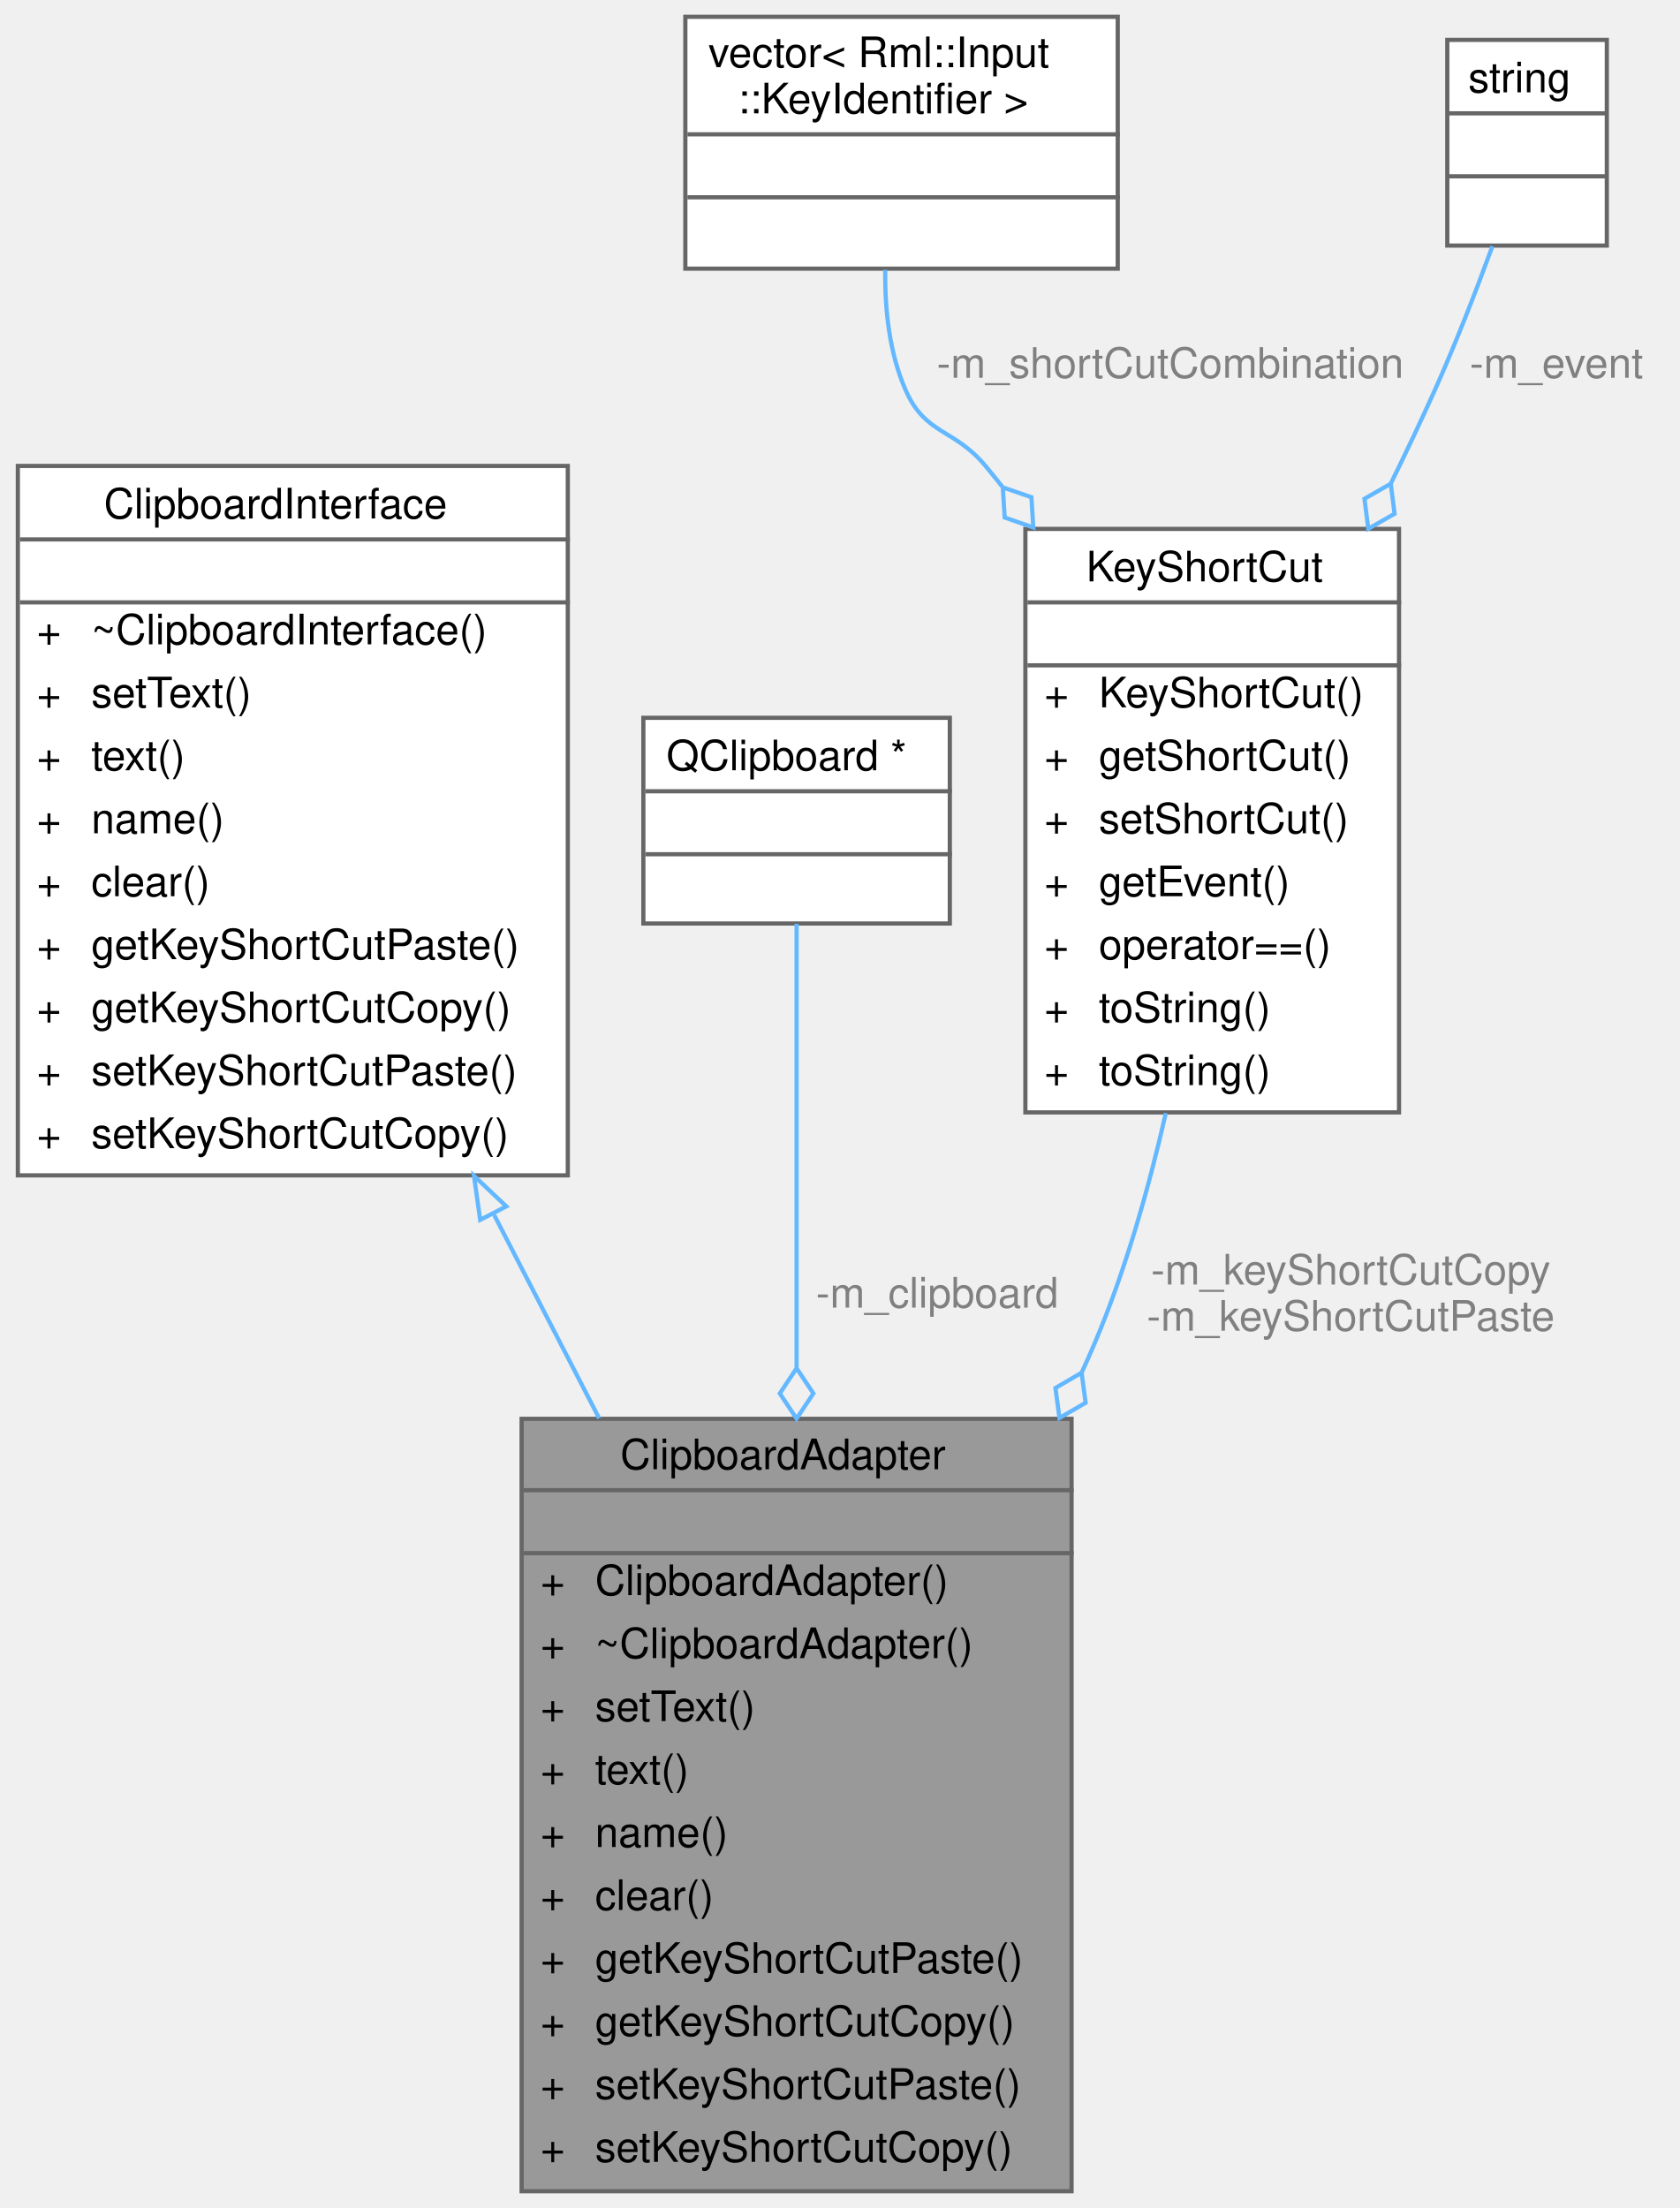
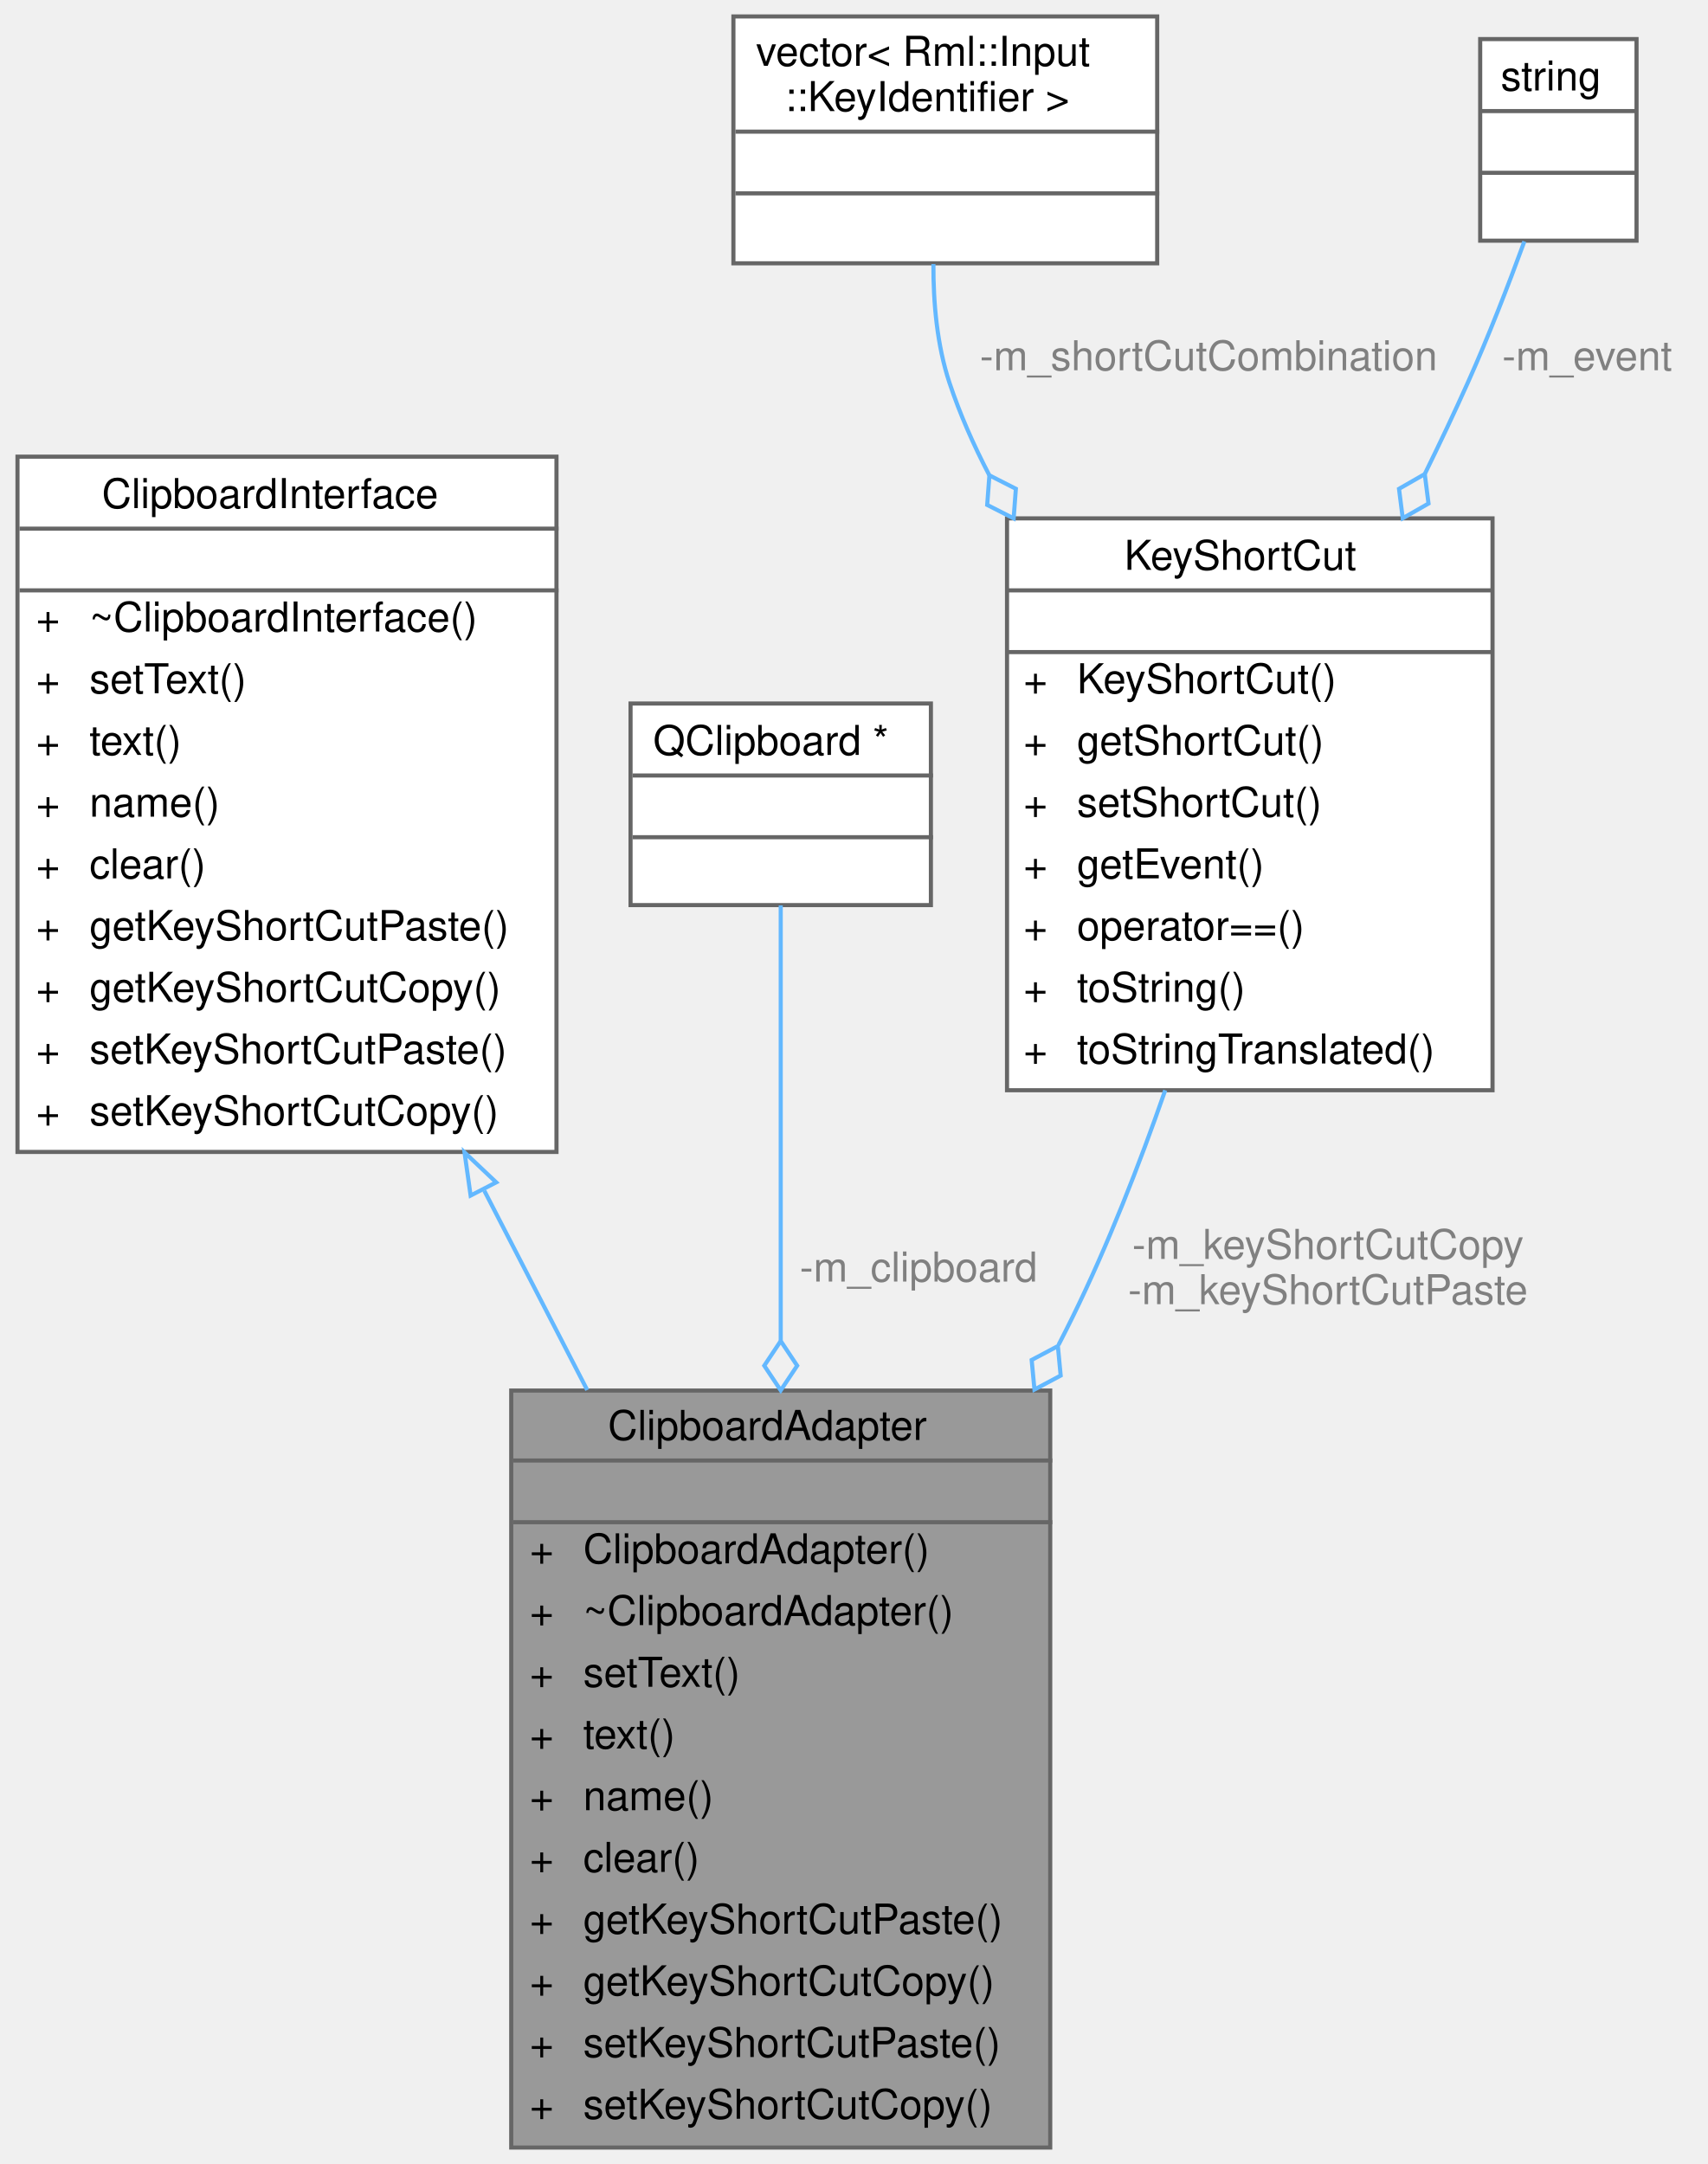
- <svg xmlns="http://www.w3.org/2000/svg" xmlns:xlink="http://www.w3.org/1999/xlink" width="400pt" height="526pt" viewBox="0.00 0.00 399.50 526.00">
+ <svg xmlns="http://www.w3.org/2000/svg" xmlns:xlink="http://www.w3.org/1999/xlink" width="415pt" height="526pt" viewBox="0.00 0.00 414.50 526.00">
  <g id="graph0" class="graph" transform="scale(1 1) rotate(0) translate(4 522)">
    <g id="Node000001" class="node">
      <g id="a_Node000001">
        <a xlink:title=" ">
          <polygon fill="#999999" stroke="transparent" points="251,-184 120,-184 120,0 251,0 251,-184" />
          <text text-anchor="start" x="143.5" y="-172" font-family="Helvetica,sans-Serif" font-size="10.00">ClipboardAdapter</text>
          <text text-anchor="start" x="184" y="-157" font-family="Helvetica,sans-Serif" font-size="10.00"> </text>
          <text text-anchor="start" x="124.5" y="-142" font-family="Helvetica,sans-Serif" font-size="10.00">+</text>
          <text text-anchor="start" x="137.5" y="-142" font-family="Helvetica,sans-Serif" font-size="10.00">ClipboardAdapter()</text>
          <text text-anchor="start" x="124.5" y="-127" font-family="Helvetica,sans-Serif" font-size="10.00">+</text>
          <text text-anchor="start" x="137.5" y="-127" font-family="Helvetica,sans-Serif" font-size="10.00">~ClipboardAdapter()</text>
          <text text-anchor="start" x="124.5" y="-112" font-family="Helvetica,sans-Serif" font-size="10.00">+</text>
          <text text-anchor="start" x="137.5" y="-112" font-family="Helvetica,sans-Serif" font-size="10.00">setText()</text>
          <text text-anchor="start" x="124.5" y="-97" font-family="Helvetica,sans-Serif" font-size="10.00">+</text>
          <text text-anchor="start" x="137.5" y="-97" font-family="Helvetica,sans-Serif" font-size="10.00">text()</text>
          <text text-anchor="start" x="124.5" y="-82" font-family="Helvetica,sans-Serif" font-size="10.00">+</text>
          <text text-anchor="start" x="137.5" y="-82" font-family="Helvetica,sans-Serif" font-size="10.00">name()</text>
          <text text-anchor="start" x="124.5" y="-67" font-family="Helvetica,sans-Serif" font-size="10.00">+</text>
          <text text-anchor="start" x="137.5" y="-67" font-family="Helvetica,sans-Serif" font-size="10.00">clear()</text>
          <text text-anchor="start" x="124.5" y="-52" font-family="Helvetica,sans-Serif" font-size="10.00">+</text>
          <text text-anchor="start" x="137.5" y="-52" font-family="Helvetica,sans-Serif" font-size="10.00">getKeyShortCutPaste()</text>
          <text text-anchor="start" x="124.5" y="-37" font-family="Helvetica,sans-Serif" font-size="10.00">+</text>
          <text text-anchor="start" x="137.5" y="-37" font-family="Helvetica,sans-Serif" font-size="10.00">getKeyShortCutCopy()</text>
          <text text-anchor="start" x="124.5" y="-22" font-family="Helvetica,sans-Serif" font-size="10.00">+</text>
          <text text-anchor="start" x="137.5" y="-22" font-family="Helvetica,sans-Serif" font-size="10.00">setKeyShortCutPaste()</text>
          <text text-anchor="start" x="124.5" y="-7" font-family="Helvetica,sans-Serif" font-size="10.00">+</text>
          <text text-anchor="start" x="137.5" y="-7" font-family="Helvetica,sans-Serif" font-size="10.00">setKeyShortCutCopy()</text>
          <polygon fill="#666666" stroke="#666666" points="120.5,-167 120.5,-167 251.5,-167 251.5,-167 120.5,-167" />
          <polygon fill="#666666" stroke="#666666" points="120.5,-152 120.5,-152 251.5,-152 251.5,-152 120.5,-152" />
          <polygon fill="none" stroke="#666666" points="120,0 120,-184 251,-184 251,0 120,0" />
        </a>
      </g>
    </g>
    <g id="Node000002" class="node">
      <g id="a_Node000002">
        <a xlink:href="classClipboardInterface.html" target="_top" xlink:title=" ">
          <polygon fill="white" stroke="transparent" points="131,-411 0,-411 0,-242 131,-242 131,-411" />
          <text text-anchor="start" x="20.5" y="-398.5" font-family="Helvetica,sans-Serif" font-size="10.00">ClipboardInterface</text>
          <text text-anchor="start" x="64" y="-383.5" font-family="Helvetica,sans-Serif" font-size="10.00"> </text>
          <text text-anchor="start" x="4.5" y="-368.5" font-family="Helvetica,sans-Serif" font-size="10.00">+</text>
          <text text-anchor="start" x="17.5" y="-368.5" font-family="Helvetica,sans-Serif" font-size="10.00">~ClipboardInterface()</text>
          <text text-anchor="start" x="4.5" y="-353.5" font-family="Helvetica,sans-Serif" font-size="10.00">+</text>
          <text text-anchor="start" x="17.5" y="-353.5" font-family="Helvetica,sans-Serif" font-size="10.00">setText()</text>
          <text text-anchor="start" x="4.5" y="-338.5" font-family="Helvetica,sans-Serif" font-size="10.00">+</text>
          <text text-anchor="start" x="17.5" y="-338.5" font-family="Helvetica,sans-Serif" font-size="10.00">text()</text>
          <text text-anchor="start" x="4.5" y="-323.5" font-family="Helvetica,sans-Serif" font-size="10.00">+</text>
          <text text-anchor="start" x="17.5" y="-323.5" font-family="Helvetica,sans-Serif" font-size="10.00">name()</text>
          <text text-anchor="start" x="4.5" y="-308.5" font-family="Helvetica,sans-Serif" font-size="10.00">+</text>
          <text text-anchor="start" x="17.5" y="-308.5" font-family="Helvetica,sans-Serif" font-size="10.00">clear()</text>
          <text text-anchor="start" x="4.5" y="-293.5" font-family="Helvetica,sans-Serif" font-size="10.00">+</text>
          <text text-anchor="start" x="17.5" y="-293.5" font-family="Helvetica,sans-Serif" font-size="10.00">getKeyShortCutPaste()</text>
          <text text-anchor="start" x="4.5" y="-278.5" font-family="Helvetica,sans-Serif" font-size="10.00">+</text>
          <text text-anchor="start" x="17.5" y="-278.5" font-family="Helvetica,sans-Serif" font-size="10.00">getKeyShortCutCopy()</text>
          <text text-anchor="start" x="4.5" y="-263.5" font-family="Helvetica,sans-Serif" font-size="10.00">+</text>
          <text text-anchor="start" x="17.5" y="-263.5" font-family="Helvetica,sans-Serif" font-size="10.00">setKeyShortCutPaste()</text>
          <text text-anchor="start" x="4.5" y="-248.5" font-family="Helvetica,sans-Serif" font-size="10.00">+</text>
          <text text-anchor="start" x="17.5" y="-248.5" font-family="Helvetica,sans-Serif" font-size="10.00">setKeyShortCutCopy()</text>
          <polygon fill="#666666" stroke="#666666" points="0.5,-393.5 0.5,-393.5 131.5,-393.5 131.5,-393.5 0.5,-393.5" />
          <polygon fill="#666666" stroke="#666666" points="0.5,-378.5 0.5,-378.5 131.5,-378.5 131.5,-378.5 0.5,-378.5" />
          <polygon fill="none" stroke="#666666" points="0,-242 0,-411 131,-411 131,-242 0,-242" />
        </a>
      </g>
    </g>
    <g id="edge1_Node000001_Node000002" class="edge">
      <g id="a_edge1_Node000001_Node000002">
        <a xlink:title=" ">
          <path fill="none" stroke="#63b8ff" d="M113.46,-232.57C121.7,-216.61 130.25,-200.04 138.47,-184.13" />
          <polygon fill="none" stroke="#63b8ff" points="110.13,-231.4 108.65,-241.89 116.35,-234.61 110.13,-231.4" />
        </a>
      </g>
    </g>
    <g id="Node000003" class="node">
      <g id="a_Node000003">
        <a xlink:title=" ">
          <polygon fill="white" stroke="transparent" points="222,-351 149,-351 149,-302 222,-302 222,-351" />
          <text text-anchor="start" x="154.5" y="-338.5" font-family="Helvetica,sans-Serif" font-size="10.00">QClipboard *</text>
          <text text-anchor="start" x="184" y="-323.5" font-family="Helvetica,sans-Serif" font-size="10.00"> </text>
          <text text-anchor="start" x="184" y="-308.5" font-family="Helvetica,sans-Serif" font-size="10.00"> </text>
          <polygon fill="#666666" stroke="#666666" points="149.5,-333.5 149.5,-333.5 222.5,-333.5 222.5,-333.5 149.5,-333.5" />
          <polygon fill="#666666" stroke="#666666" points="149.5,-318.5 149.5,-318.5 222.5,-318.5 222.5,-318.5 149.5,-318.5" />
          <polygon fill="none" stroke="#666666" points="149,-302 149,-351 222,-351 222,-302 149,-302" />
        </a>
      </g>
    </g>
    <g id="edge2_Node000001_Node000003" class="edge">
      <g id="a_edge2_Node000001_Node000003">
        <a xlink:title=" ">
          <path fill="none" stroke="#63b8ff" d="M185.5,-301.93C185.5,-276.87 185.5,-235.51 185.5,-196.18" />
          <polygon fill="none" stroke="#63b8ff" points="185.5,-196.05 181.5,-190.05 185.5,-184.05 189.5,-190.05 185.5,-196.05" />
        </a>
      </g>
      <text text-anchor="middle" x="219" y="-210.5" font-family="Helvetica,sans-Serif" font-size="10.00" fill="grey"> -m_clipboard</text>
    </g>
    <g id="Node000004" class="node">
      <g id="a_Node000004">
        <a xlink:href="classKeyShortCut.html" target="_top" xlink:title=" ">
-           <polygon fill="white" stroke="transparent" points="329,-396 240,-396 240,-257 329,-257 329,-396" />
-           <text text-anchor="start" x="254.5" y="-383.5" font-family="Helvetica,sans-Serif" font-size="10.00">KeyShortCut</text>
-           <text text-anchor="start" x="283" y="-368.5" font-family="Helvetica,sans-Serif" font-size="10.00"> </text>
+           <polygon fill="white" stroke="transparent" points="358.5,-396 240.5,-396 240.5,-257 358.5,-257 358.5,-396" />
+           <text text-anchor="start" x="269" y="-383.5" font-family="Helvetica,sans-Serif" font-size="10.00">KeyShortCut</text>
+           <text text-anchor="start" x="297.5" y="-368.5" font-family="Helvetica,sans-Serif" font-size="10.00"> </text>
          <text text-anchor="start" x="244.5" y="-353.5" font-family="Helvetica,sans-Serif" font-size="10.00">+</text>
          <text text-anchor="start" x="257.5" y="-353.5" font-family="Helvetica,sans-Serif" font-size="10.00">KeyShortCut()</text>
          <text text-anchor="start" x="244.5" y="-338.5" font-family="Helvetica,sans-Serif" font-size="10.00">+</text>
          <text text-anchor="start" x="257.5" y="-338.5" font-family="Helvetica,sans-Serif" font-size="10.00">getShortCut()</text>
          <text text-anchor="start" x="244.5" y="-323.5" font-family="Helvetica,sans-Serif" font-size="10.00">+</text>
          <text text-anchor="start" x="257.5" y="-323.5" font-family="Helvetica,sans-Serif" font-size="10.00">setShortCut()</text>
          <text text-anchor="start" x="244.5" y="-308.5" font-family="Helvetica,sans-Serif" font-size="10.00">+</text>
          <text text-anchor="start" x="257.5" y="-308.5" font-family="Helvetica,sans-Serif" font-size="10.00">getEvent()</text>
          <text text-anchor="start" x="244.5" y="-293.5" font-family="Helvetica,sans-Serif" font-size="10.00">+</text>
          <text text-anchor="start" x="257.5" y="-293.5" font-family="Helvetica,sans-Serif" font-size="10.00">operator==()</text>
          <text text-anchor="start" x="244.5" y="-278.5" font-family="Helvetica,sans-Serif" font-size="10.00">+</text>
          <text text-anchor="start" x="257.5" y="-278.5" font-family="Helvetica,sans-Serif" font-size="10.00">toString()</text>
          <text text-anchor="start" x="244.5" y="-263.5" font-family="Helvetica,sans-Serif" font-size="10.00">+</text>
-           <text text-anchor="start" x="257.5" y="-263.5" font-family="Helvetica,sans-Serif" font-size="10.00">toString()</text>
-           <polygon fill="#666666" stroke="#666666" points="240.5,-378.5 240.5,-378.5 329.5,-378.5 329.5,-378.5 240.5,-378.5" />
-           <polygon fill="#666666" stroke="#666666" points="240.5,-363.5 240.5,-363.5 329.5,-363.5 329.5,-363.5 240.5,-363.5" />
-           <polygon fill="none" stroke="#666666" points="240,-257 240,-396 329,-396 329,-257 240,-257" />
+           <text text-anchor="start" x="257.5" y="-263.5" font-family="Helvetica,sans-Serif" font-size="10.00">toStringTranslated()</text>
+           <polygon fill="#666666" stroke="#666666" points="240.5,-378.5 240.5,-378.5 358.5,-378.5 358.5,-378.5 240.5,-378.5" />
+           <polygon fill="#666666" stroke="#666666" points="240.5,-363.5 240.5,-363.5 358.5,-363.5 358.5,-363.5 240.5,-363.5" />
+           <polygon fill="none" stroke="#666666" points="240.5,-257 240.5,-396 358.5,-396 358.5,-257 240.5,-257" />
        </a>
      </g>
    </g>
    <g id="edge3_Node000001_Node000004" class="edge">
      <g id="a_edge3_Node000001_Node000004">
        <a xlink:title=" ">
-           <path fill="none" stroke="#63b8ff" d="M273.45,-256.84C269.31,-238.61 263.78,-219.21 256.5,-202 255.52,-199.68 254.49,-197.36 253.42,-195.04" />
-           <polygon fill="none" stroke="#63b8ff" points="253.39,-194.98 247.16,-191.35 248.12,-184.2 254.35,-187.83 253.39,-194.98" />
+           <path fill="none" stroke="#63b8ff" d="M278.95,-256.99C272.6,-238.76 265,-219.32 256.5,-202 255.37,-199.7 254.21,-197.4 253.01,-195.08" />
+           <polygon fill="none" stroke="#63b8ff" points="252.86,-194.81 246.49,-191.43 247.17,-184.25 253.54,-187.64 252.86,-194.81" />
        </a>
      </g>
-       <text text-anchor="middle" x="317.5" y="-216" font-family="Helvetica,sans-Serif" font-size="10.00" fill="grey"> -m_keyShortCutCopy</text>
-       <text text-anchor="middle" x="317.5" y="-205" font-family="Helvetica,sans-Serif" font-size="10.00" fill="grey">-m_keyShortCutPaste</text>
+       <text text-anchor="middle" x="318.5" y="-216" font-family="Helvetica,sans-Serif" font-size="10.00" fill="grey"> -m_keyShortCutCopy</text>
+       <text text-anchor="middle" x="318.5" y="-205" font-family="Helvetica,sans-Serif" font-size="10.00" fill="grey">-m_keyShortCutPaste</text>
    </g>
    <g id="Node000005" class="node">
      <g id="a_Node000005">
        <a xlink:title=" ">
-           <polygon fill="white" stroke="transparent" points="262,-518 159,-518 159,-458 262,-458 262,-518" />
-           <text text-anchor="start" x="164.5" y="-506" font-family="Helvetica,sans-Serif" font-size="10.00">vector&lt; Rml::Input</text>
-           <text text-anchor="start" x="171.5" y="-495" font-family="Helvetica,sans-Serif" font-size="10.00">::KeyIdentifier &gt;</text>
-           <text text-anchor="start" x="209" y="-480" font-family="Helvetica,sans-Serif" font-size="10.00"> </text>
-           <text text-anchor="start" x="209" y="-465" font-family="Helvetica,sans-Serif" font-size="10.00"> </text>
-           <polygon fill="#666666" stroke="#666666" points="159.5,-490 159.5,-490 262.5,-490 262.5,-490 159.5,-490" />
-           <polygon fill="#666666" stroke="#666666" points="159.5,-475 159.5,-475 262.5,-475 262.5,-475 159.5,-475" />
-           <polygon fill="none" stroke="#666666" points="159,-458 159,-518 262,-518 262,-458 159,-458" />
+           <polygon fill="white" stroke="transparent" points="277,-518 174,-518 174,-458 277,-458 277,-518" />
+           <text text-anchor="start" x="179.5" y="-506" font-family="Helvetica,sans-Serif" font-size="10.00">vector&lt; Rml::Input</text>
+           <text text-anchor="start" x="186.5" y="-495" font-family="Helvetica,sans-Serif" font-size="10.00">::KeyIdentifier &gt;</text>
+           <text text-anchor="start" x="224" y="-480" font-family="Helvetica,sans-Serif" font-size="10.00"> </text>
+           <text text-anchor="start" x="224" y="-465" font-family="Helvetica,sans-Serif" font-size="10.00"> </text>
+           <polygon fill="#666666" stroke="#666666" points="174.5,-490 174.5,-490 277.5,-490 277.5,-490 174.5,-490" />
+           <polygon fill="#666666" stroke="#666666" points="174.5,-475 174.5,-475 277.5,-475 277.5,-475 174.5,-475" />
+           <polygon fill="none" stroke="#666666" points="174,-458 174,-518 277,-518 277,-458 174,-458" />
        </a>
      </g>
    </g>
    <g id="edge4_Node000004_Node000005" class="edge">
      <g id="a_edge4_Node000004_Node000005">
        <a xlink:title=" ">
-           <path fill="none" stroke="#63b8ff" d="M206.62,-457.72C206.49,-448.22 207.6,-437.85 211.5,-429 216.19,-418.35 223.07,-419.95 230.5,-411 231.83,-409.4 233.15,-407.77 234.46,-406.11" />
-           <polygon fill="none" stroke="#63b8ff" points="234.62,-405.9 235.07,-398.71 241.88,-396.35 241.44,-403.55 234.62,-405.9" />
+           <path fill="none" stroke="#63b8ff" d="M222.61,-457.81C222.57,-448.41 223.49,-438.08 226.5,-429 229.03,-421.39 232.34,-413.86 236.17,-406.54" />
+           <polygon fill="none" stroke="#63b8ff" points="236.22,-406.46 235.68,-399.27 242.11,-396 242.65,-403.19 236.22,-406.46" />
        </a>
      </g>
-       <text text-anchor="middle" x="274.5" y="-432" font-family="Helvetica,sans-Serif" font-size="10.00" fill="grey"> -m_shortCutCombination</text>
+       <text text-anchor="middle" x="289.5" y="-432" font-family="Helvetica,sans-Serif" font-size="10.00" fill="grey"> -m_shortCutCombination</text>
    </g>
    <g id="Node000006" class="node">
      <g id="a_Node000006">
        <a xlink:title=" ">
-           <polygon fill="white" stroke="transparent" points="378.5,-512.5 340.5,-512.5 340.5,-463.5 378.5,-463.5 378.5,-512.5" />
-           <text text-anchor="start" x="345.5" y="-500" font-family="Helvetica,sans-Serif" font-size="10.00">string</text>
-           <text text-anchor="start" x="357.5" y="-485" font-family="Helvetica,sans-Serif" font-size="10.00"> </text>
-           <text text-anchor="start" x="357.5" y="-470" font-family="Helvetica,sans-Serif" font-size="10.00"> </text>
-           <polygon fill="#666666" stroke="#666666" points="340.5,-495 340.5,-495 378.5,-495 378.5,-495 340.5,-495" />
-           <polygon fill="#666666" stroke="#666666" points="340.5,-480 340.5,-480 378.5,-480 378.5,-480 340.5,-480" />
-           <polygon fill="none" stroke="#666666" points="340.5,-463.5 340.5,-512.5 378.5,-512.5 378.5,-463.5 340.5,-463.5" />
+           <polygon fill="white" stroke="transparent" points="393.5,-512.5 355.5,-512.5 355.5,-463.5 393.5,-463.5 393.5,-512.5" />
+           <text text-anchor="start" x="360.5" y="-500" font-family="Helvetica,sans-Serif" font-size="10.00">string</text>
+           <text text-anchor="start" x="372.5" y="-485" font-family="Helvetica,sans-Serif" font-size="10.00"> </text>
+           <text text-anchor="start" x="372.5" y="-470" font-family="Helvetica,sans-Serif" font-size="10.00"> </text>
+           <polygon fill="#666666" stroke="#666666" points="355.5,-495 355.5,-495 393.5,-495 393.5,-495 355.5,-495" />
+           <polygon fill="#666666" stroke="#666666" points="355.5,-480 355.5,-480 393.5,-480 393.5,-480 355.5,-480" />
+           <polygon fill="none" stroke="#666666" points="355.5,-463.5 355.5,-512.5 393.5,-512.5 393.5,-463.5 355.5,-463.5" />
        </a>
      </g>
    </g>
    <g id="edge5_Node000004_Node000006" class="edge">
      <g id="a_edge5_Node000004_Node000006">
        <a xlink:title=" ">
-           <path fill="none" stroke="#63b8ff" d="M351.24,-463.32C347.35,-452.7 342.48,-440.1 337.5,-429 334.25,-421.75 330.72,-414.29 327.07,-406.86" />
-           <polygon fill="none" stroke="#63b8ff" points="327.03,-406.77 320.77,-403.18 321.68,-396.03 327.94,-399.61 327.03,-406.77" />
+           <path fill="none" stroke="#63b8ff" d="M366.24,-463.32C362.35,-452.7 357.48,-440.1 352.5,-429 349.25,-421.75 345.72,-414.29 342.07,-406.86" />
+           <polygon fill="none" stroke="#63b8ff" points="342.03,-406.77 335.77,-403.18 336.68,-396.03 342.94,-399.61 342.03,-406.77" />
        </a>
      </g>
-       <text text-anchor="middle" x="366.5" y="-432" font-family="Helvetica,sans-Serif" font-size="10.00" fill="grey"> -m_event</text>
+       <text text-anchor="middle" x="381.5" y="-432" font-family="Helvetica,sans-Serif" font-size="10.00" fill="grey"> -m_event</text>
    </g>
  </g>
</svg>
